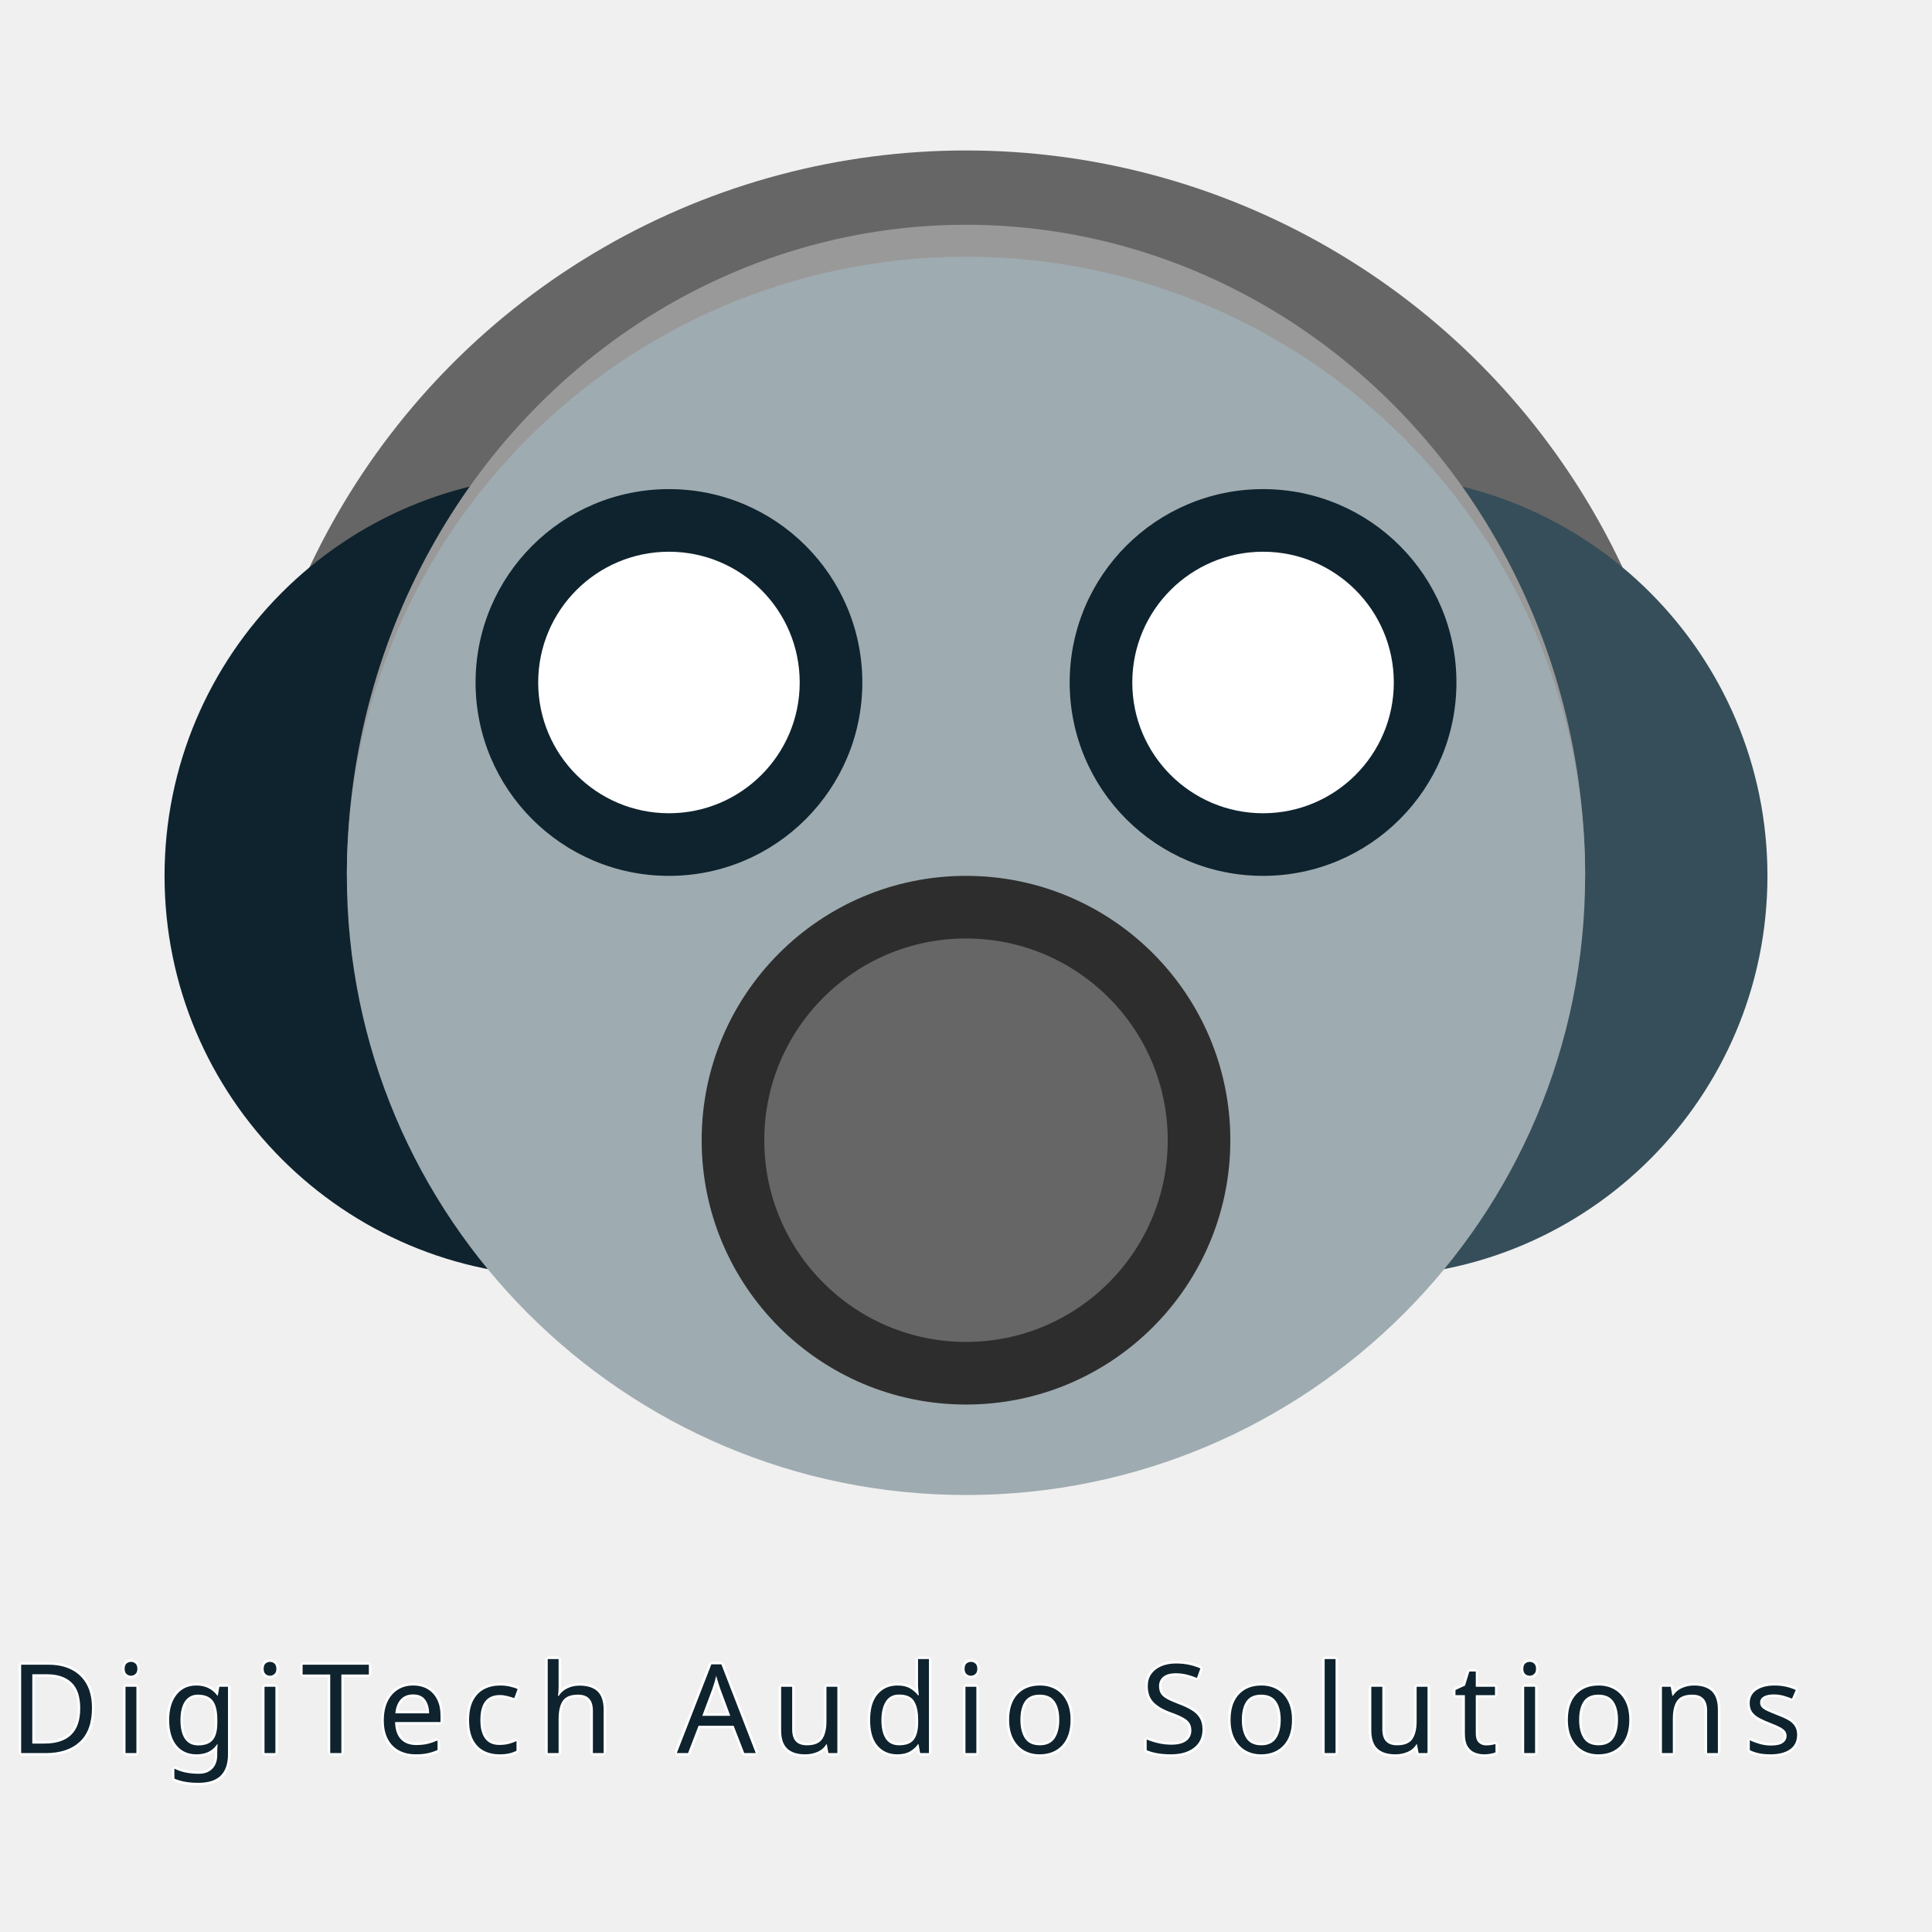
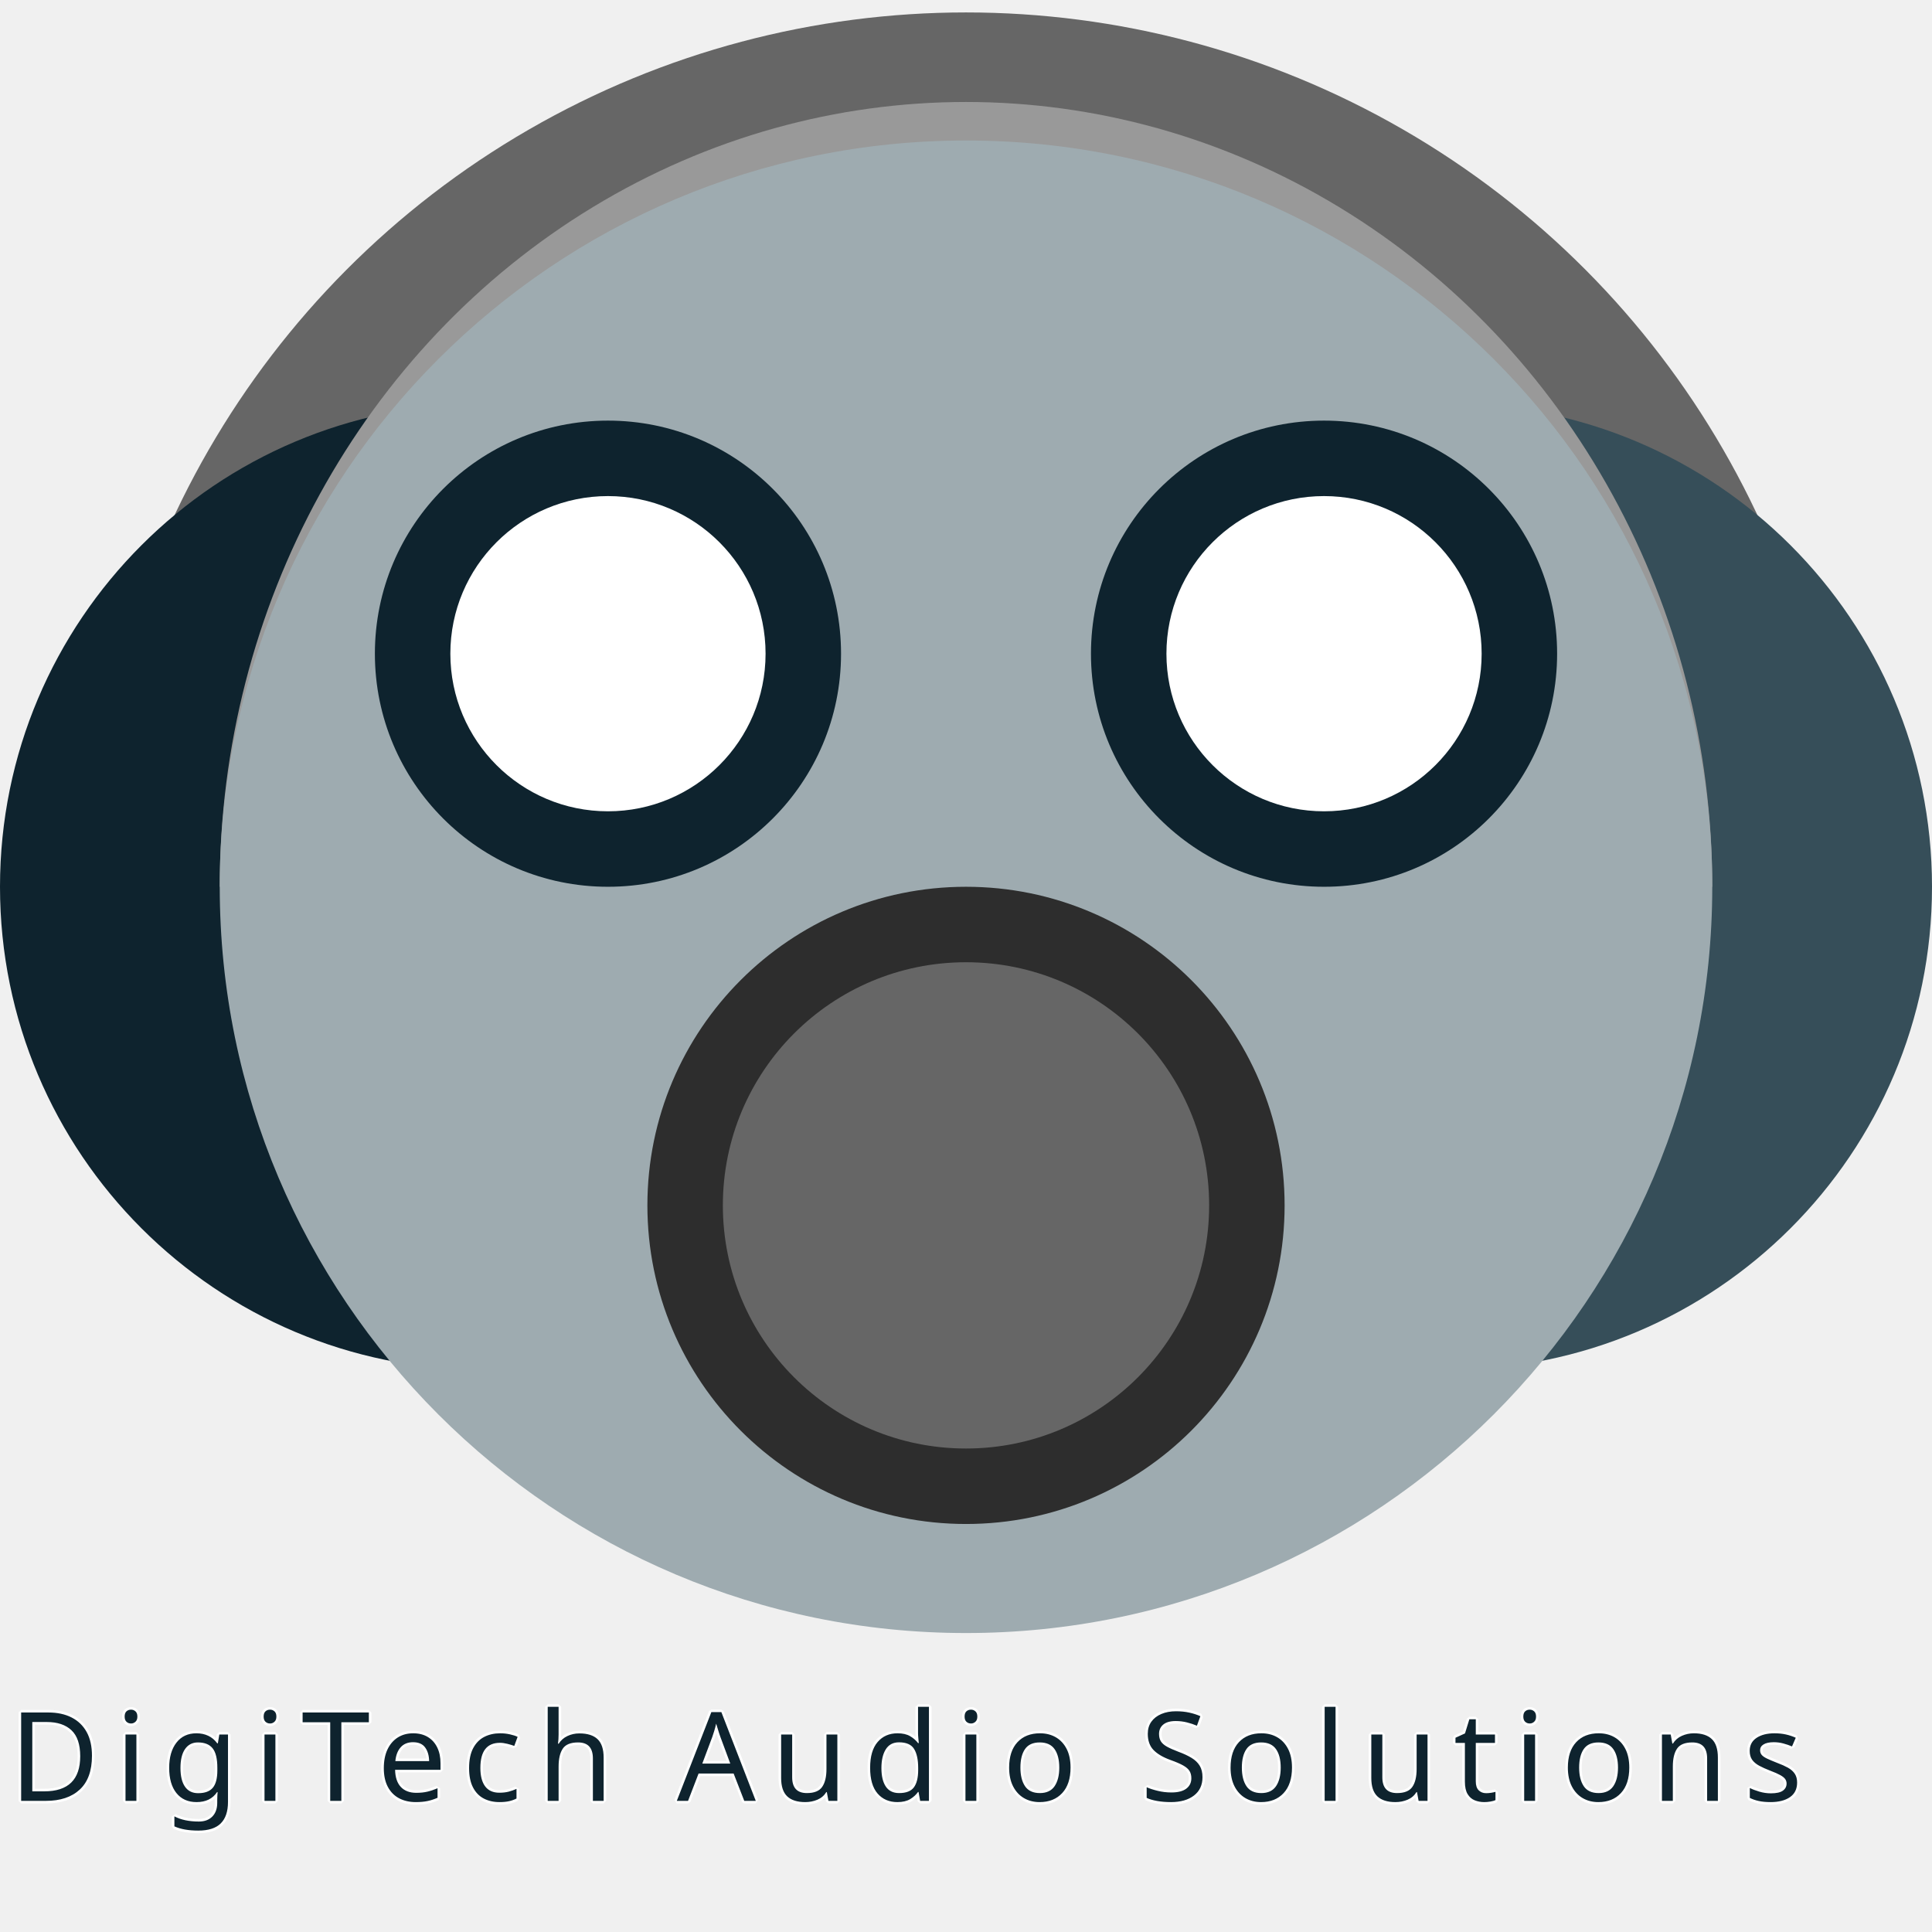
<svg xmlns="http://www.w3.org/2000/svg" xmlns:ns1="http://www.openswatchbook.org/uri/2009/osb" xmlns:xlink="http://www.w3.org/1999/xlink" width="4096" height="4096" viewBox="0 0 1083.733 1083.733" version="1.1" id="svg8">
  <defs id="defs2">
    <linearGradient id="linearGradient1059">
      <stop style="stop-color:#ffffff;stop-opacity:1;" offset="0" id="stop1055" />
      <stop style="stop-color:#ffffff;stop-opacity:0;" offset="1" id="stop1057" />
    </linearGradient>
    <linearGradient id="linearGradient6227" ns1:paint="solid">
      <stop style="stop-color:#000000;stop-opacity:1;" offset="0" id="stop6225" />
    </linearGradient>
    <linearGradient xlink:href="#linearGradient6227" id="linearGradient6229" x1="12.755" y1="193.855" x2="1011.245" y2="193.855" gradientUnits="userSpaceOnUse" />
    <radialGradient xlink:href="#linearGradient1059" id="radialGradient1061" cx="541.867" cy="176.438" fx="541.867" fy="176.438" r="541.866" gradientTransform="matrix(1,0,0,0.06673737,0,164.6635)" gradientUnits="userSpaceOnUse" />
  </defs>
  <g id="layer1" transform="translate(0,786.7331)">
-     <text id="text6513" y="196.643" x="539.928" style="font-style:normal;font-variant:normal;font-weight:normal;font-stretch:normal;font-size:55.546px;line-height:1.25;font-family:Comfortaa;-inkscape-font-specification:Comfortaa;letter-spacing:0px;word-spacing:0px;fill:#0e232e;fill-opacity:1;stroke:#ffffff;stroke-width:2.893;stroke-linecap:round;stroke-linejoin:bevel;stroke-miterlimit:4;stroke-dasharray:none;stroke-opacity:1;paint-order:markers stroke fill;" xml:space="preserve">
-       <tspan id="tspan6511" style="font-style:normal;font-variant:normal;font-weight:300;font-stretch:normal;font-size:69.432px;line-height:69.432px;font-family:Comfortaa;-inkscape-font-specification:'Comfortaa Light';text-align:center;letter-spacing:8.679px;text-anchor:middle;fill:#0e232e;fill-opacity:1;stroke:#ffffff;stroke-width:2.893;stroke-linecap:round;stroke-linejoin:bevel;stroke-miterlimit:4;stroke-dasharray:none;stroke-opacity:1;paint-order:markers stroke fill;" y="196.643" x="544.268">DigiTech Audio Solutions</tspan>
+     <text id="text6513" y="223.444" x="539.928" style="font-style:normal;font-variant:normal;font-weight:normal;font-stretch:normal;font-size:55.546px;line-height:1.25;font-family:Comfortaa;-inkscape-font-specification:Comfortaa;letter-spacing:0px;word-spacing:0px;fill:#0e232e;fill-opacity:1;stroke:#ffffff;stroke-width:2.893;stroke-linecap:round;stroke-linejoin:bevel;stroke-miterlimit:4;stroke-dasharray:none;stroke-opacity:1;paint-order:markers stroke fill" xml:space="preserve">
+       <tspan id="tspan6511" style="font-style:normal;font-variant:normal;font-weight:300;font-stretch:normal;font-size:69.432px;line-height:69.432px;font-family:Comfortaa;-inkscape-font-specification:'Comfortaa Light';text-align:center;letter-spacing:8.679px;text-anchor:middle;fill:#0e232e;fill-opacity:1;stroke:#ffffff;stroke-width:2.893;stroke-linecap:round;stroke-linejoin:bevel;stroke-miterlimit:4;stroke-dasharray:none;stroke-opacity:1;paint-order:markers stroke fill" y="223.444" x="544.268">DigiTech Audio Solutions</tspan>
    </text>
-     <g id="g3804" transform="matrix(1.548697,0,0,1.548697,1005.48,-81.04312)">
+     <g id="g3804" transform="matrix(1.866667,0,0,1.866667,1100.667,-30.90827)">
      <g style="image-rendering:auto" id="g3771">
        <path id="circle3748" style="fill:#666666;stroke:none;stroke-width:0.479" d="M 562.099,138.429 A 262.741,262.741 0 0 1 430.728,365.969 262.741,262.741 0 0 1 167.986,365.969 262.741,262.741 0 0 1 36.616,138.429 l 262.741,1e-5 z" transform="scale(-1)" />
        <circle id="path3742" cx="-444.5" cy="-138.429" r="145.143" style="fill:#0e232e;stroke:none;stroke-width:0.265" />
        <circle style="fill:#364e59;stroke:none;stroke-width:0.265" r="145.143" cy="-138.429" cx="-154.214" id="circle3744" />
      </g>
      <path id="path3750" style="fill:#999999;stroke:none;stroke-width:0.419" d="m 523.612,138.429 a 224.255,235.831 0 0 1 -112.127,204.236 224.255,235.831 0 0 1 -224.255,-10e-6 224.255,235.831 0 0 1 -112.127,-204.236 l 224.255,1e-5 z" transform="scale(-1)" />
      <circle id="circle3746" cx="-299.357" cy="-138.429" r="224.255" style="fill:#9eabb0;stroke:none;stroke-width:0.409" />
      <g transform="translate(-107.5916,-70.04035)" id="g3764">
        <circle id="circle3752" cx="-299.357" cy="-138.429" r="70.04" style="fill:#0e232e;stroke:none;stroke-width:0.128" />
        <circle style="fill:#ffffff;stroke:none;stroke-width:0.086" r="47.362" cy="-138.429" cx="-299.357" id="circle3754" />
        <circle style="fill:#0e232e;stroke:none;stroke-width:0.128" r="70.04" cy="-138.429" cx="-84.174" id="circle3756" />
        <circle id="circle3758" cx="-84.174" cy="-138.429" r="47.362" style="fill:#ffffff;stroke:none;stroke-width:0.086" />
      </g>
      <g id="g3781">
        <circle id="circle3766" cx="-299.357" cy="-42.686" r="95.743" style="fill:#2d2d2d;stroke:none;stroke-width:0.175" />
        <circle style="fill:#666666;stroke:none;stroke-width:0.133" r="73.064" cy="-42.686" cx="-299.357" id="circle3775" />
      </g>
    </g>
    <g id="g3804-4" transform="translate(-649.9842,283.6195)">
      <g style="image-rendering:auto" id="g3771-2">
        <path id="circle3748-7" style="fill:#666666;stroke:none;stroke-width:0.479" d="M 562.099,138.429 A 262.741,262.741 0 0 1 430.728,365.969 262.741,262.741 0 0 1 167.986,365.969 262.741,262.741 0 0 1 36.616,138.429 l 262.741,1e-5 z" transform="scale(-1)" />
        <circle id="path3742-4" cx="-444.5" cy="-138.429" r="145.143" style="fill:#0e232e;stroke:none;stroke-width:0.265" />
        <circle style="fill:#364e59;stroke:none;stroke-width:0.265" r="145.143" cy="-138.429" cx="-154.214" id="circle3744-9" />
      </g>
      <path id="path3750-9" style="fill:#999999;stroke:none;stroke-width:0.419" d="m 523.612,138.429 a 224.255,235.831 0 0 1 -112.127,204.236 224.255,235.831 0 0 1 -224.255,-10e-6 224.255,235.831 0 0 1 -112.127,-204.236 l 224.255,1e-5 z" transform="scale(-1)" />
      <circle id="circle3746-4" cx="-299.357" cy="-138.429" r="224.255" style="fill:#9eabb0;stroke:none;stroke-width:0.409" />
      <g transform="translate(-107.5916,-70.04035)" id="g3764-5">
        <circle id="circle3752-3" cx="-299.357" cy="-138.429" r="70.04" style="fill:#0e232e;stroke:none;stroke-width:0.128" />
        <circle style="fill:#ffffff;stroke:none;stroke-width:0.086" r="47.362" cy="-138.429" cx="-299.357" id="circle3754-5" />
        <circle style="fill:#0e232e;stroke:none;stroke-width:0.128" r="70.04" cy="-138.429" cx="-84.174" id="circle3756-7" />
        <circle id="circle3758-0" cx="-84.174" cy="-138.429" r="47.362" style="fill:#ffffff;stroke:none;stroke-width:0.086" />
      </g>
      <g id="g3781-8">
        <circle id="circle3766-9" cx="-299.357" cy="-42.686" r="95.743" style="fill:#2d2d2d;stroke:none;stroke-width:0.175" />
        <circle style="fill:#666666;stroke:none;stroke-width:0.133" r="73.064" cy="-42.686" cx="-299.357" id="circle3775-9" />
      </g>
    </g>
    <text xml:space="preserve" style="font-style:normal;font-variant:normal;font-weight:normal;font-stretch:normal;font-size:50.8px;line-height:1.25;font-family:Comfortaa;-inkscape-font-specification:Comfortaa;letter-spacing:0px;word-spacing:0px;fill:#364e59;fill-opacity:1;stroke:none;stroke-width:0.265" x="-882.693" y="601.991" id="text3736-7">
      <tspan x="-878.725" y="601.991" style="font-style:normal;font-variant:normal;font-weight:300;font-stretch:normal;font-size:63.5px;line-height:63.5px;font-family:Comfortaa;-inkscape-font-specification:'Comfortaa Light';text-align:center;letter-spacing:7.938px;text-anchor:middle;fill:#364e59;stroke-width:0.265" id="tspan3738-5">DigiTech Audio Solutions</tspan>
    </text>
    <g id="g3804-3" transform="matrix(0.9333334,0,0,0.9333332,-257.9279,-253.6255)" style="image-rendering:optimizeQuality">
      <g style="image-rendering:auto" id="g3771-7">
        <path id="circle3748-5" style="fill:#666666;stroke:none;stroke-width:0.558" d="M 562.099,138.429 A 262.741,356.317 0 0 1 430.728,447.008 262.741,356.317 0 0 1 167.986,447.008 262.741,356.317 0 0 1 36.616,138.429 l 262.741,2e-5 z" transform="scale(-1)" />
        <circle id="path3742-6" cx="-444.5" cy="-138.429" r="145.143" style="fill:#0e232e;stroke:none;stroke-width:0.265" />
        <circle style="fill:#364e59;stroke:none;stroke-width:0.265" r="145.143" cy="-138.429" cx="-154.214" id="circle3744-2" />
      </g>
      <path id="path3750-91" style="fill:#999999;stroke:none;stroke-width:0.476" d="M 523.612,138.429 A 224.255,304.168 0 0 1 411.484,401.846 224.255,304.168 0 0 1 187.23,401.846 224.255,304.168 0 0 1 75.103,138.429 l 224.255,2e-5 z" transform="scale(-1)" />
      <circle id="circle3746-2" cx="-299.357" cy="-138.429" r="224.255" style="fill:#9eabb0;stroke:none;stroke-width:0.409" />
      <g transform="translate(-107.5916,-70.04035)" id="g3764-7">
        <circle id="circle3752-9" cx="-299.357" cy="-138.429" r="70.04" style="fill:#0e232e;stroke:none;stroke-width:0.128" />
        <circle style="fill:#ffffff;stroke:none;stroke-width:0.086" r="47.362" cy="-138.429" cx="-299.357" id="circle3754-3" />
        <circle style="fill:#0e232e;stroke:none;stroke-width:0.128" r="70.04" cy="-138.429" cx="-84.174" id="circle3756-6" />
        <circle id="circle3758-06" cx="-84.174" cy="-138.429" r="47.362" style="fill:#ffffff;stroke:none;stroke-width:0.086" />
      </g>
      <g id="g3781-2">
        <circle id="circle3766-1" cx="-299.357" cy="-42.686" r="95.743" style="fill:#2d2d2d;stroke:none;stroke-width:0.175" />
        <circle style="fill:#666666;stroke:none;stroke-width:0.133" r="73.064" cy="-42.686" cx="-299.357" id="circle3775-8" />
      </g>
    </g>
  </g>
</svg>
